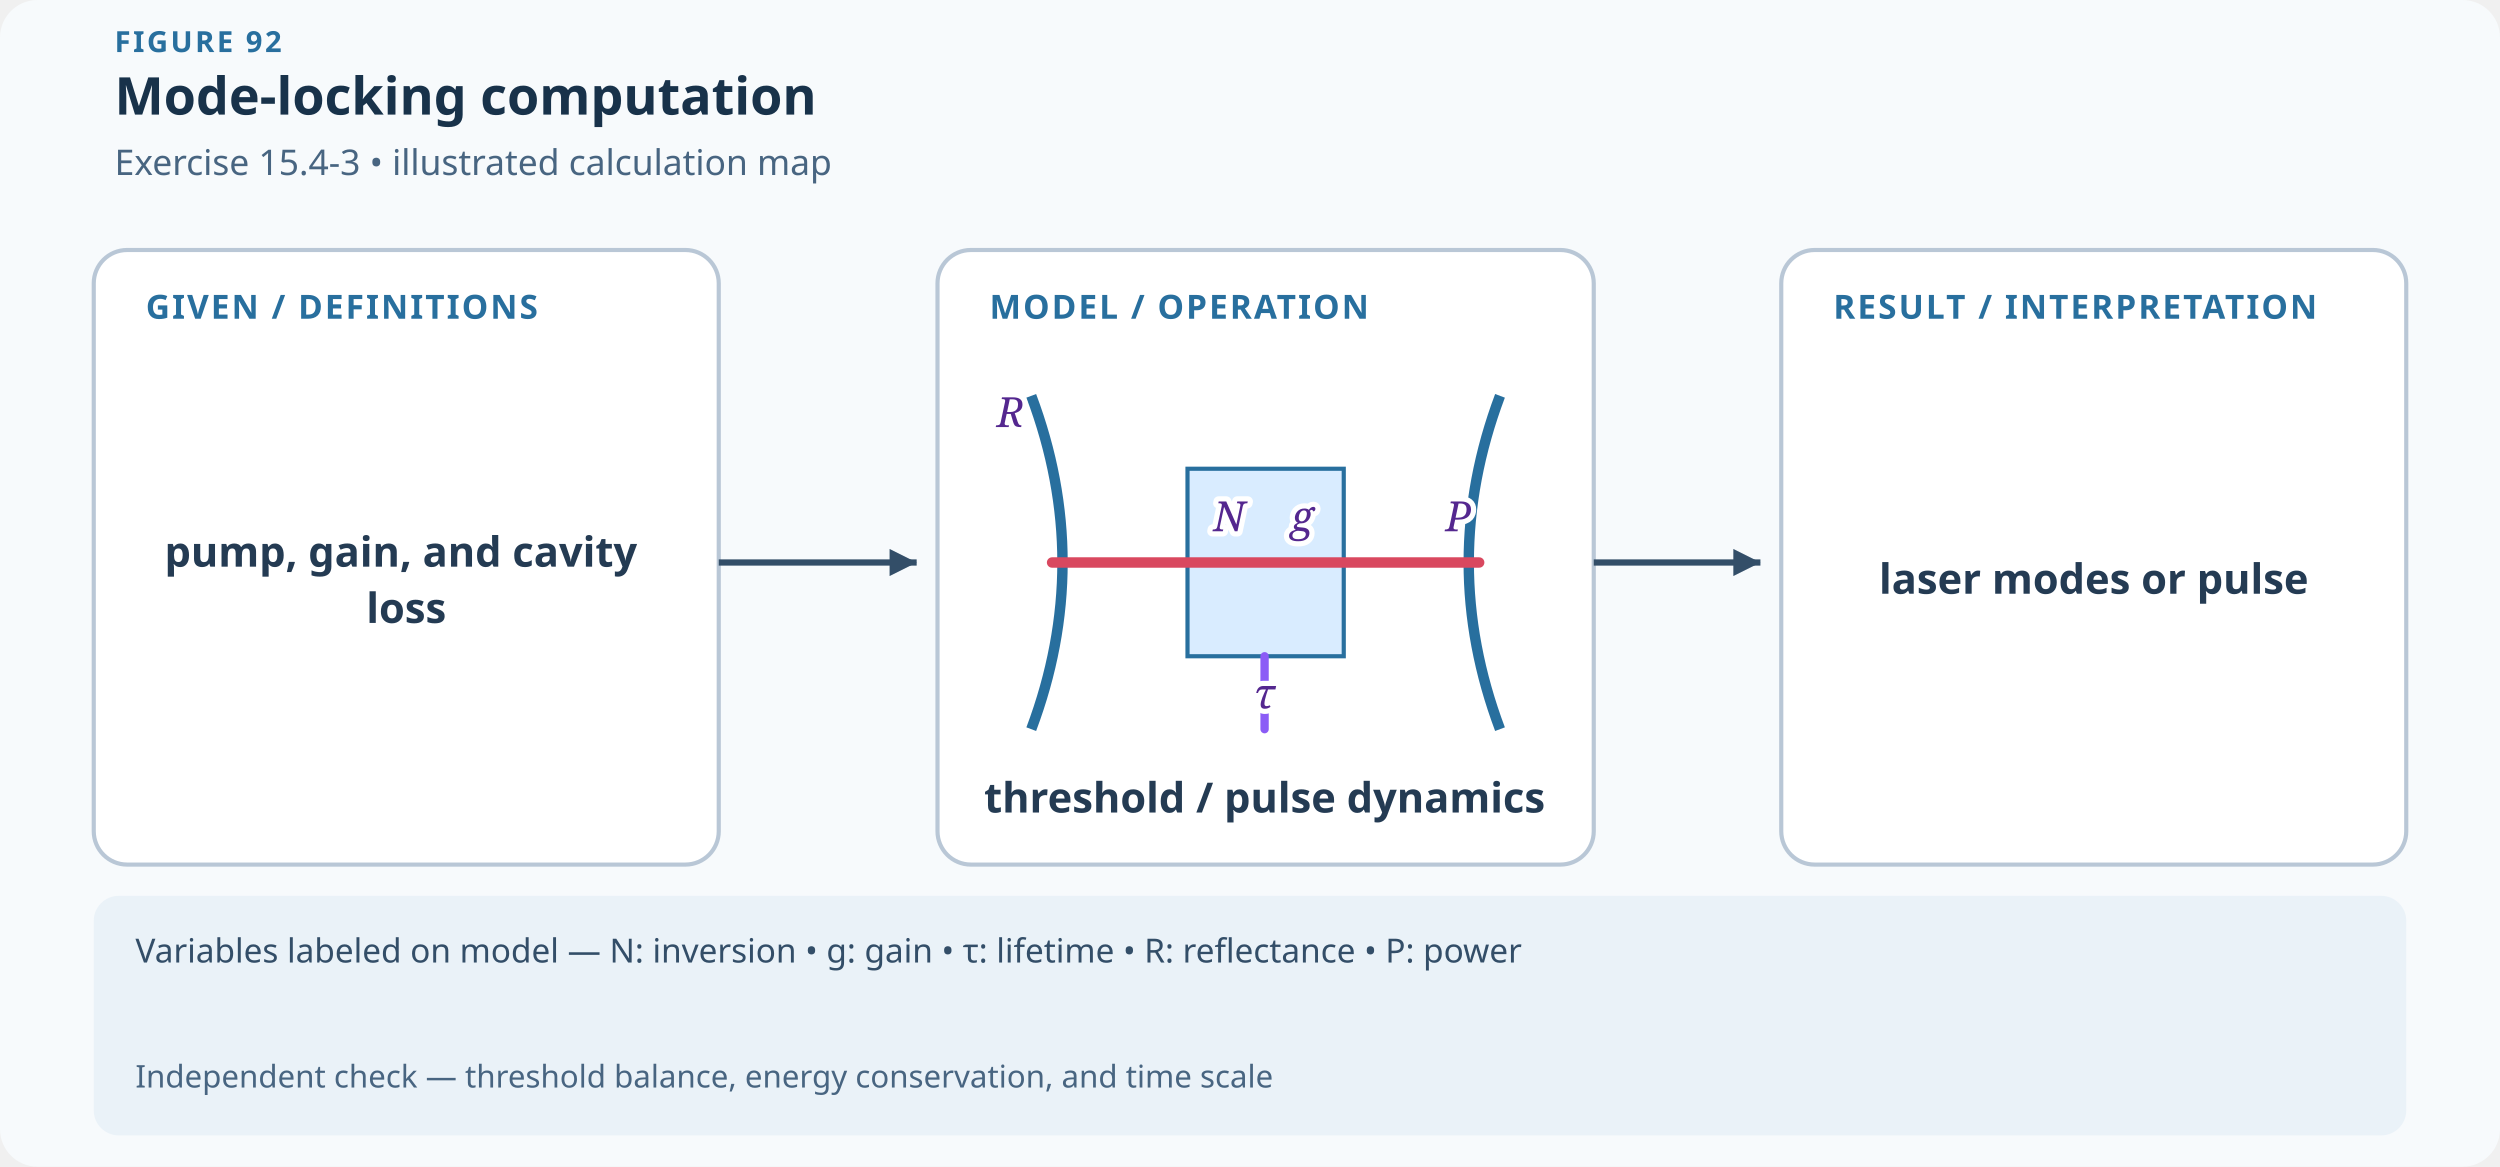
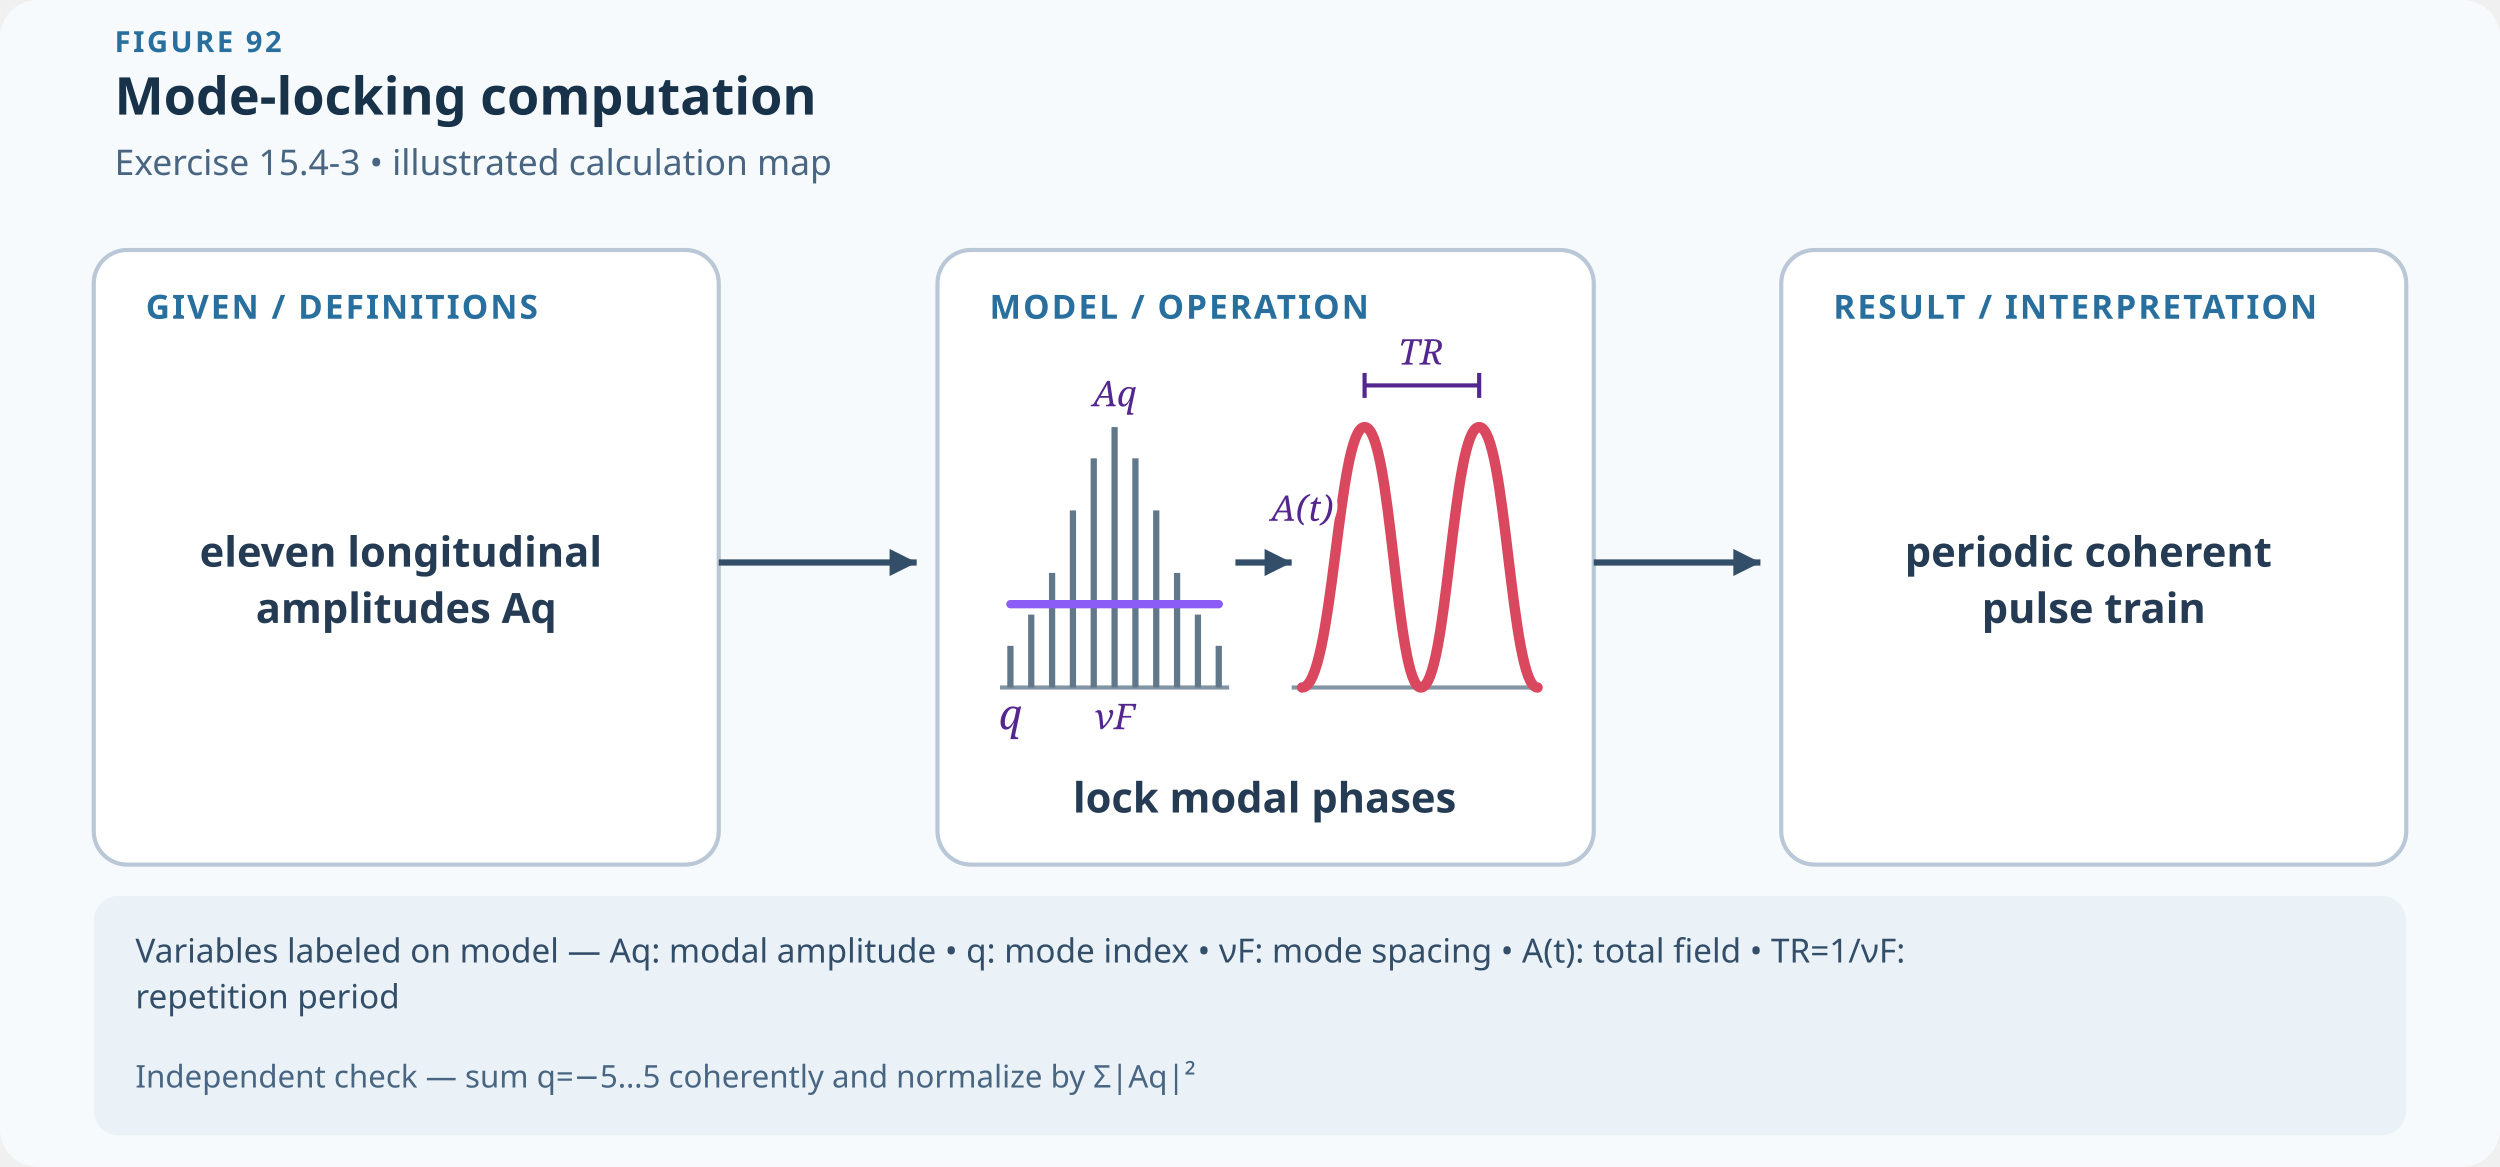
- <svg xmlns="http://www.w3.org/2000/svg" width="1200" height="560" viewBox="0 0 1200 560" role="img" aria-labelledby="title desc" data-category="laser" data-figure="92">
+ <svg xmlns="http://www.w3.org/2000/svg" width="1200" height="560" viewBox="0 0 1200 560" role="img" aria-labelledby="title desc" data-category="mode_locking" data-figure="92">
  <defs>
    <style>
      .bg{fill:#f7fafc}.card{fill:#fff;stroke:#b9c7d6;stroke-width:2}.band{fill:#eaf2f8}.figureid{font:700 14px sans-serif;fill:#286f9e;letter-spacing:1.2px}.head{font:700 25px sans-serif;fill:#18324a}.sub{font:17px sans-serif;fill:#486581}.tag{font:700 16px sans-serif;fill:#286f9e;letter-spacing:1px}.label{font:700 20px sans-serif;fill:#243b53;text-anchor:middle}.legend{font:16px sans-serif;fill:#334e68}.check{font:15px sans-serif;fill:#486581}.accent{fill:none;stroke:#d9485f;stroke-width:5;stroke-linecap:round;stroke-linejoin:round}.accent2{fill:none;stroke:#8b5cf6;stroke-width:4;stroke-linecap:round;stroke-linejoin:round}.optic{fill:none;stroke:#286f9e;stroke-width:5}.thin{fill:none;stroke:#61788a;stroke-width:3}.axis{fill:none;stroke:#8295a5;stroke-width:2}.point{fill:#173f5f}.iconbox{fill:#edf7ff;stroke:#286f9e;stroke-width:3}.opticfill{fill:#286f9e}.layer1{fill:#d9ecff;stroke:#286f9e;stroke-width:2}.layer2{fill:#e7f7ee;stroke:#2b7a78;stroke-width:2}.icontext{font:italic 22px serif;fill:#6d28d9}.var{font:italic 20px serif;fill:#54278f;text-anchor:middle;paint-order:stroke;stroke:#fff;stroke-width:5px;stroke-linejoin:round}.smallvar{font-size:17px}.annotation{font:14px sans-serif;fill:#486581;text-anchor:middle;paint-order:stroke;stroke:#fff;stroke-width:4px}.callout{fill:none;stroke:#54278f;stroke-width:2}.tick{fill:none;stroke:#54278f;stroke-width:2}.flow{stroke:#334e68;stroke-width:3;marker-end:url(#arrow)}
    </style>
    <marker id="arrow" markerUnits="userSpaceOnUse" markerWidth="13" markerHeight="13" refX="13" refY="6.5" orient="auto">
      <path d="M0,0 L13,6.5 L0,13 Z" fill="#334e68" />
    </marker>
  </defs>
  <rect class="bg" width="1200" height="560" rx="18" />
  <text class="figureid" x="55" y="25">FIGURE 92</text>
  <text class="head" x="55" y="55">Mode-locking computation</text>
  <text class="sub" x="55" y="84">Exercise 15.4-3 • illustrated calculation map</text>
  <rect class="card" x="45" y="120" width="300" height="295" rx="16" />
  <rect class="card" x="450" y="120" width="315" height="295" rx="16" />
  <rect class="card" x="855" y="120" width="300" height="295" rx="16" />
  <text class="tag" x="70" y="153">GIVEN / DEFINITIONS</text>
  <text class="tag" x="475" y="153">MODEL / OPERATION</text>
  <text class="tag" x="880" y="153">RESULT / INTERPRETATION</text>
  <text class="label" x="195">
-     <tspan x="195" y="272">pump, gain, and cavity</tspan>
-     <tspan x="195" y="299">loss</tspan>
+     <tspan x="195" y="272">eleven longitudinal</tspan>
+     <tspan x="195" y="299">amplitudes Aq</tspan>
  </text>
  <text class="label" x="607">
-     <tspan x="607" y="390">threshold / pulse dynamics</tspan>
+     <tspan x="607" y="390">lock modal phases</tspan>
  </text>
  <text class="label" x="1005">
-     <tspan x="1005" y="285">laser modes or pulse</tspan>
+     <tspan x="1005" y="272">periodic coherent</tspan>
+     <tspan x="1005" y="299">pulse train</tspan>
  </text>
  <line class="flow" x1="345" y1="270" x2="440" y2="270" />
  <line class="flow" x1="765" y1="270" x2="845" y2="270" />
-   <path class="optic" d="M495 190 Q525 270 495 350 M720 190 Q690 270 720 350" />
-   <rect class="layer1" x="570" y="225" width="75" height="90" />
-   <path class="accent" d="M505 270 H710" />
-   <path class="accent2" d="M607 350 V315" />
+   <path class="axis" d="M480 330 H590 M620 330 H738" />
+   <path class="thin" d="M485 330 V310 M495 330 V295 M505 330 V275 M515 330 V245 M525 330 V220 M535 330 V205 M545 330 V220 M555 330 V245 M565 330 V275 M575 330 V295 M585 330 V310" />
+   <path class="flow" d="M593 270 H620" />
+   <path class="accent" d="M625 330 C640 330 642 205 655 205 C668 205 670 330 682 330 C695 330 697 205 710 205 C723 205 725 330 738 330" />
+   <path class="accent2" d="M485 290 H585" />
  <g id="variable-labels">
-     <text class="var" x="590" y="255">N</text>
-     <text class="var" x="625" y="255">g</text>
-     <text class="var" x="607" y="340">τ</text>
-     <text class="var" x="485" y="205">R</text>
-     <text class="var" x="700" y="255">P</text>
+     <text class="var smallvar" x="535" y="195">Aq</text>
+     <text class="var" x="485" y="350">q</text>
+     <text class="var smallvar" x="535" y="350">νF</text>
+     <text class="var smallvar" x="625" y="250">A(t)</text>
+     <line class="callout" x1="655" y1="185" x2="710" y2="185" />
+     <path class="tick" d="M655 179 V191 M710 179 V191" />
+     <text class="var smallvar" x="682" y="175">TR</text>
  </g>
  <rect class="band" x="45" y="430" width="1110" height="115" rx="12" />
  <text class="legend" x="65">
-     <tspan x="65" y="462">Variables labeled on model — N: inversion • g: gain • τ: lifetime • R: reflectance • P: power</tspan>
+     <tspan x="65" y="462">Variables labeled on model — Aq: modal amplitude • q: mode index • νF: mode spacing • A(t): total field • TR=1/νF:</tspan>
+     <tspan x="65" y="484">repetition period</tspan>
  </text>
  <text class="check" x="65">
-     <tspan x="65" y="522">Independent check — threshold balance, energy conservation, and time scale</tspan>
+     <tspan x="65" y="522">Independent check — sum q=−5…5 coherently and normalize by Σ|Aq|²</tspan>
  </text>
</svg>
